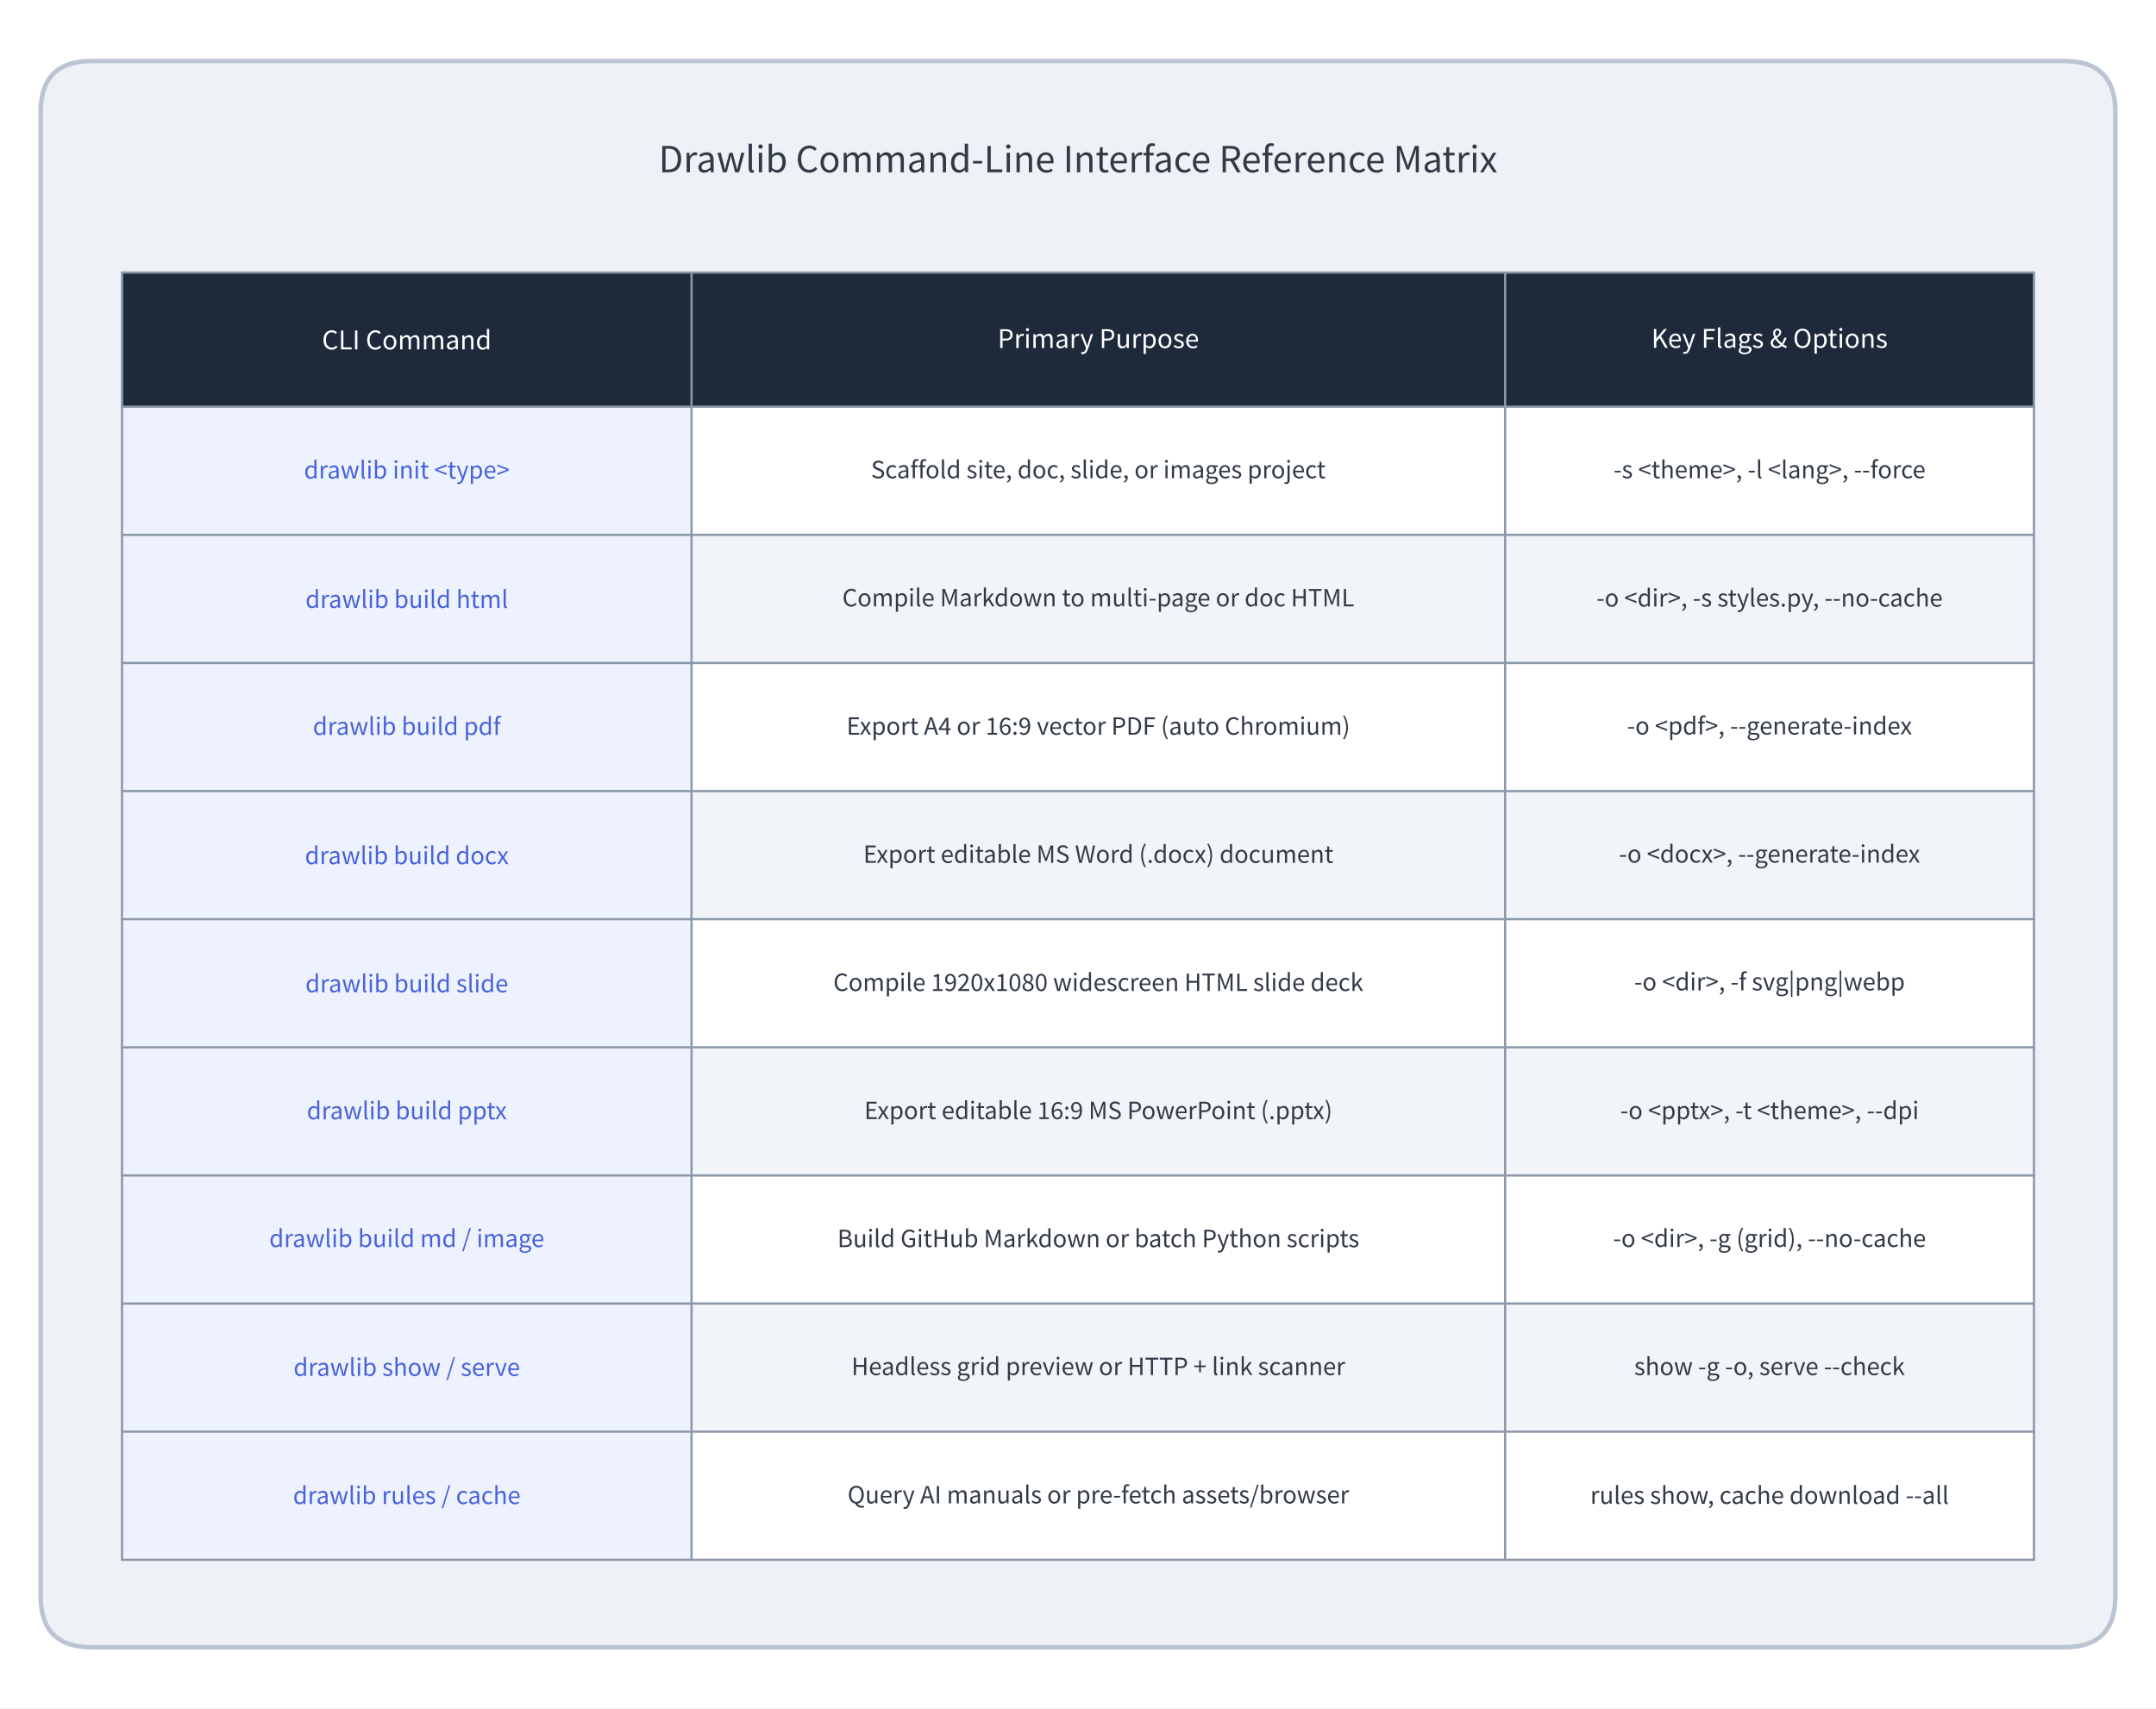
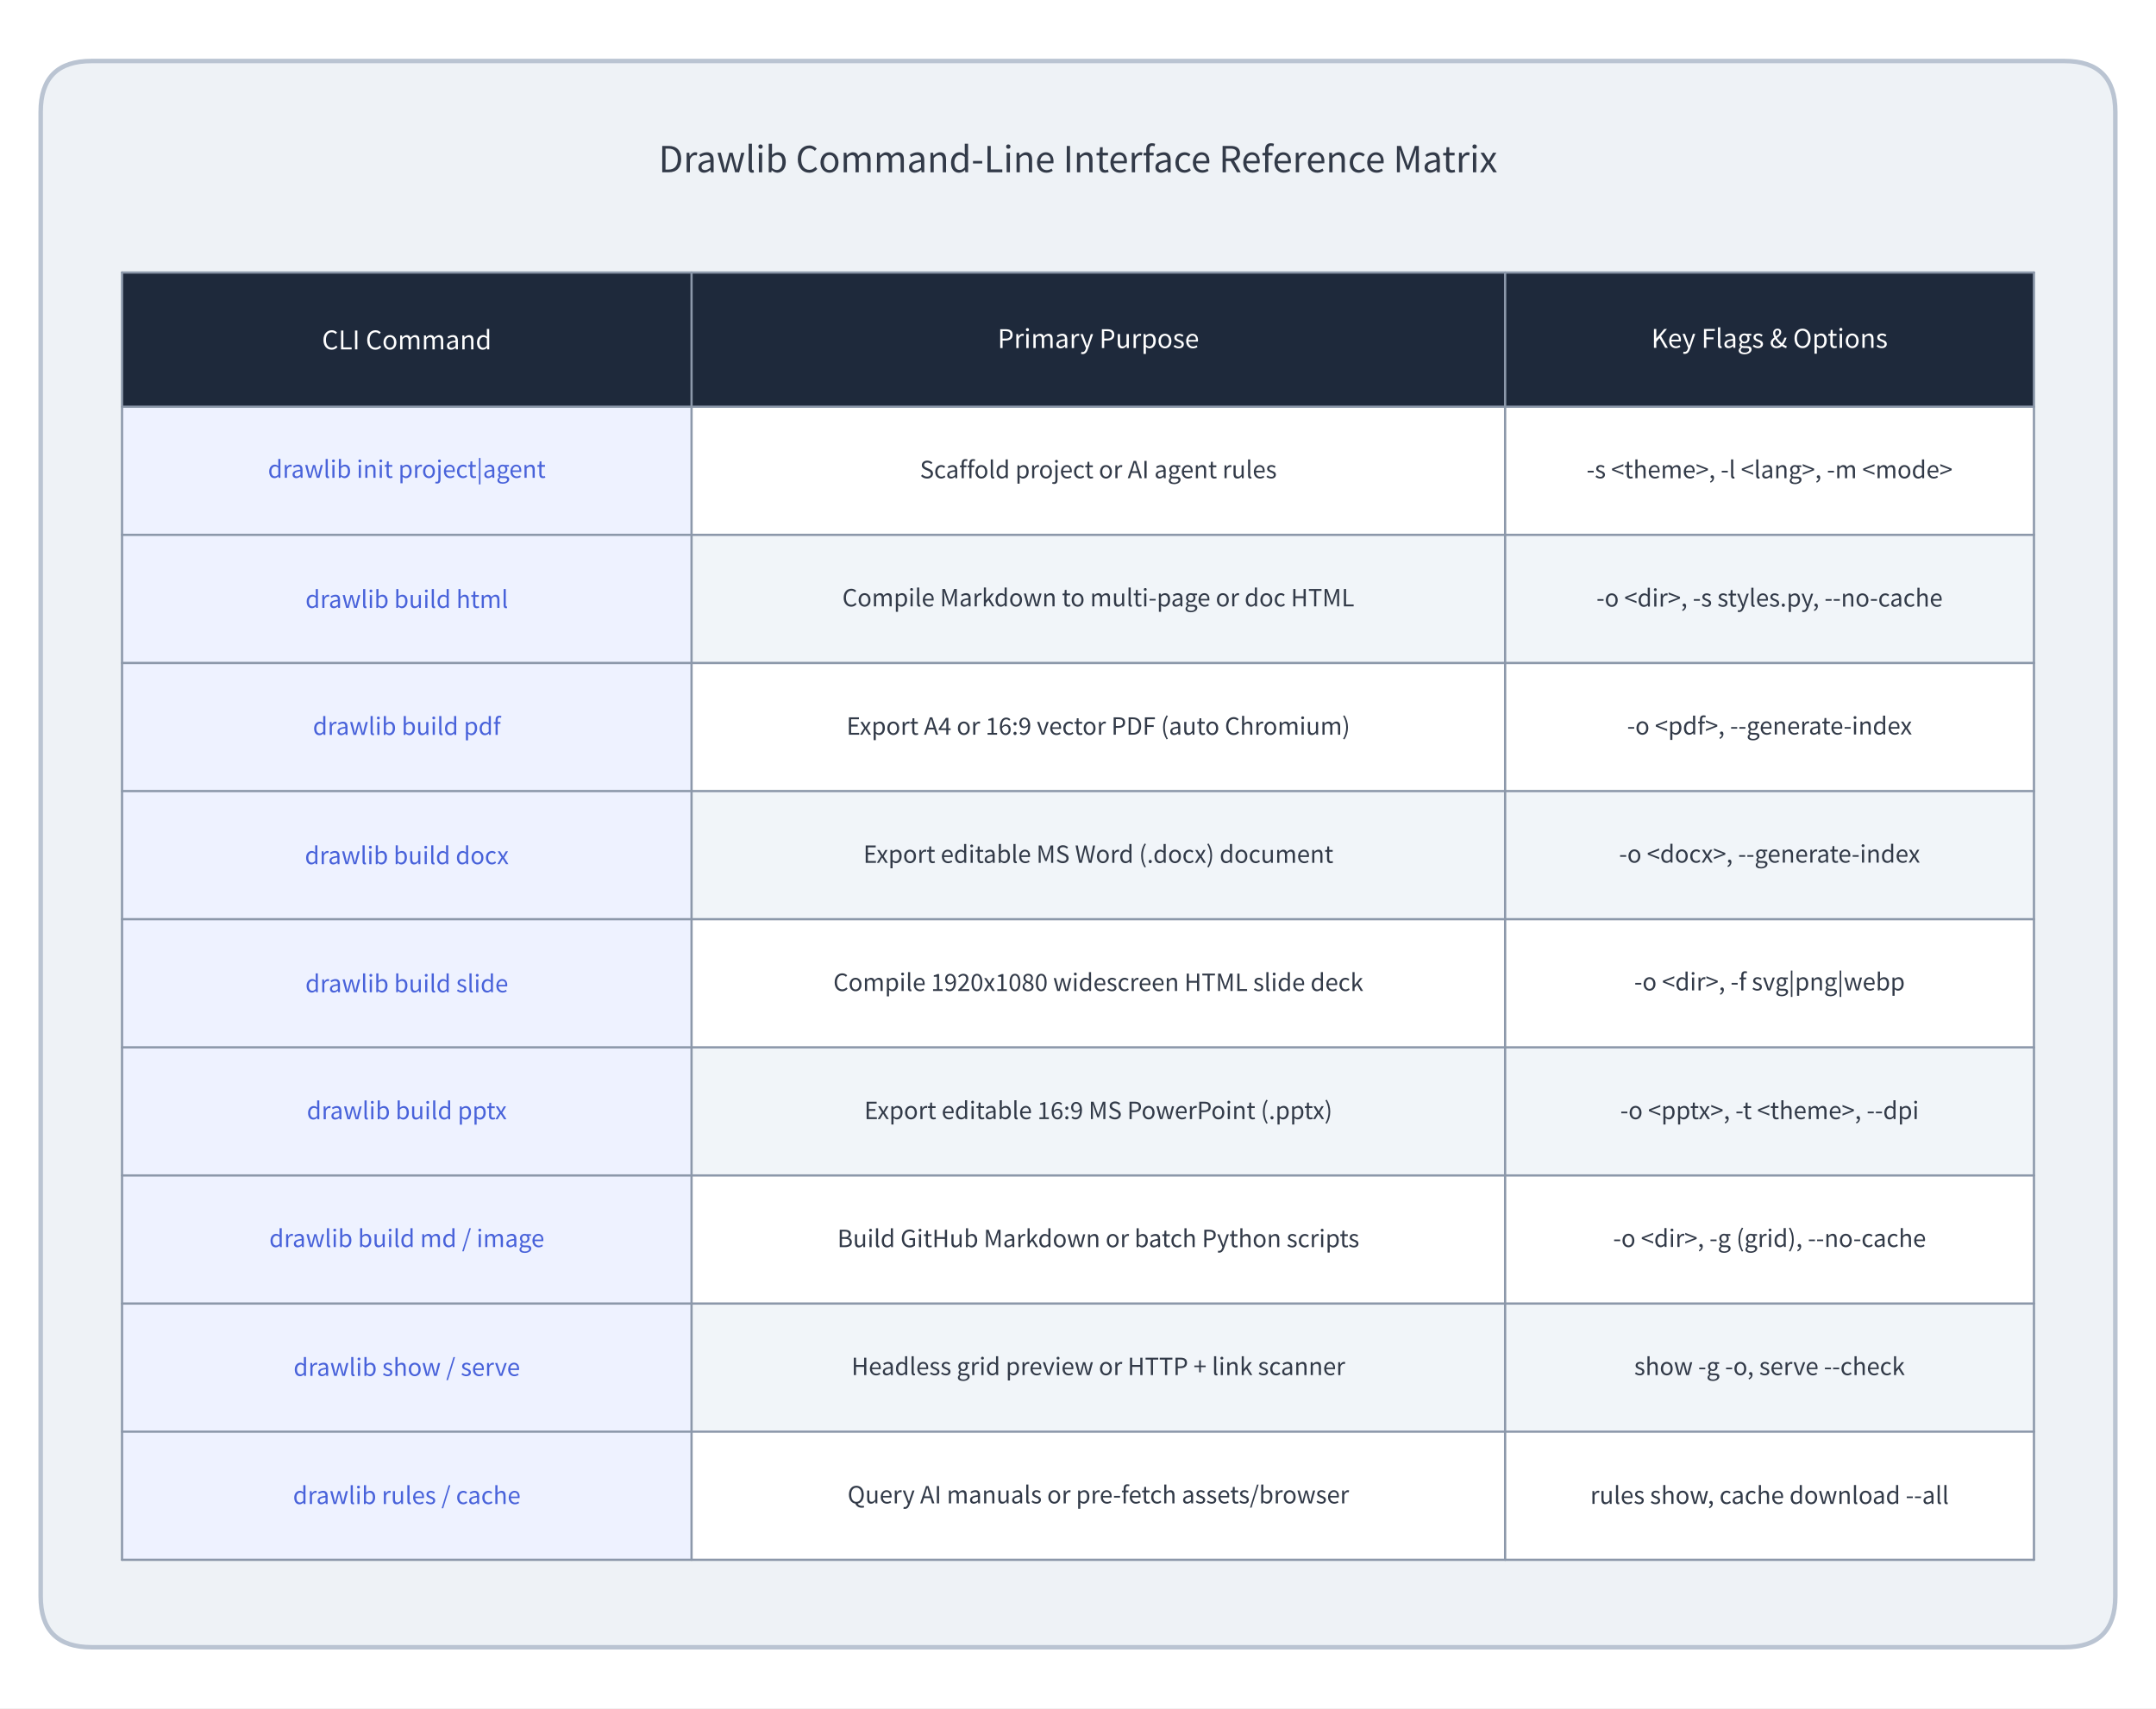
<svg xmlns="http://www.w3.org/2000/svg" width="720pt" height="570.566pt" viewBox="0 0 720 570.566" version="1.1">
  <defs>
    <style type="text/css">*{stroke-linejoin: round; stroke-linecap: butt}</style>
  </defs>
  <g id="figure_1">
    <g id="patch_1">
      <path d="M 0 570.566  L 720 570.566  L 720 0  L 0 0  z " style="fill: #ffffff" />
    </g>
    <g id="axes_1">
      <g id="patch_2">
        <path d="M 360 550.189  L 30.566 550.189  Q 13.585 550.189 13.585 533.208  L 13.585 37.358  Q 13.585 20.377 30.566 20.377  L 689.434 20.377  Q 706.415 20.377 706.415 37.358  L 706.415 533.208  Q 706.415 550.189 689.434 550.189  z " clip-path="url(#pf77f305f56)" style="fill: #eef2f6; stroke: #bac4d2; stroke-width: 1.5; stroke-linejoin: miter" />
      </g>
      <g id="text_1">
        <g clip-path="url(#pf77f305f56)">
          <text style="font-size: 12px; font-family: 'drawlib-cjk-japanese-noto-sans-bold', 'Noto Sans CJK JP'; text-anchor: middle; fill: #323a48" x="360" y="57.541" transform="rotate(-0 360 57.54113)">Drawlib Command-Line Interface Reference Matrix</text>
        </g>
      </g>
      <g id="patch_3">
        <path d="M 40.755 135.849  L 40.755 91.019  L 230.943 91.019  L 230.943 135.849  z " clip-path="url(#pf77f305f56)" style="fill: #1e293b" />
      </g>
      <g id="text_2">
        <g clip-path="url(#pf77f305f56)">
          <text style="font-size: 8.6px; font-family: 'drawlib-cjk-japanese-noto-sans-bold', 'Noto Sans CJK JP'; text-anchor: middle; fill: #ffffff" x="135.849" y="116.702" transform="rotate(-0 135.8491 116.702)">CLI Command</text>
        </g>
      </g>
      <g id="patch_4">
        <path d="M 230.943 135.849  L 230.943 91.019  L 502.642 91.019  L 502.642 135.849  z " clip-path="url(#pf77f305f56)" style="fill: #1e293b" />
      </g>
      <g id="text_3">
        <g clip-path="url(#pf77f305f56)">
          <text style="font-size: 8.6px; font-family: 'drawlib-cjk-japanese-noto-sans-bold', 'Noto Sans CJK JP'; text-anchor: middle; fill: #ffffff" x="366.792" y="116.254" transform="rotate(-0 366.7925 116.2545)">Primary Purpose</text>
        </g>
      </g>
      <g id="patch_5">
        <path d="M 502.642 135.849  L 502.642 91.019  L 679.245 91.019  L 679.245 135.849  z " clip-path="url(#pf77f305f56)" style="fill: #1e293b" />
      </g>
      <g id="text_4">
        <g clip-path="url(#pf77f305f56)">
          <text style="font-size: 8.6px; font-family: 'drawlib-cjk-japanese-noto-sans-bold', 'Noto Sans CJK JP'; text-anchor: middle; fill: #ffffff" x="590.943" y="116.173" transform="rotate(-0 590.9434 116.1732)">Key Flags &amp; Options</text>
        </g>
      </g>
      <g id="patch_6">
        <path d="M 40.755 178.642  L 40.755 135.849  L 230.943 135.849  L 230.943 178.642  z " clip-path="url(#pf77f305f56)" style="fill: #eef2ff" />
      </g>
      <g id="text_5">
        <g clip-path="url(#pf77f305f56)">
-           <text style="font-size: 7.9px; font-family: 'drawlib-cjk-japanese-noto-sans-bold', 'Noto Sans CJK JP'; text-anchor: middle; fill: #4862da" x="135.849" y="159.836" transform="rotate(-0 135.8491 159.8362)">drawlib init &lt;type&gt;</text>
+           <text style="font-size: 7.9px; font-family: 'drawlib-cjk-japanese-noto-sans-bold', 'Noto Sans CJK JP'; text-anchor: middle; fill: #4862da" x="135.849" y="159.599" transform="rotate(-0 135.8491 159.5992)">drawlib init project|agent</text>
        </g>
      </g>
      <g id="patch_7">
        <path d="M 230.943 178.642  L 230.943 135.849  L 502.642 135.849  L 502.642 178.642  z " clip-path="url(#pf77f305f56)" style="fill: #ffffff" />
      </g>
      <g id="text_6">
        <g clip-path="url(#pf77f305f56)">
-           <text style="font-size: 7.9px; font-family: 'drawlib-cjk-japanese-noto-sans-regular', 'Noto Sans CJK JP'; text-anchor: middle; fill: #323a48" x="366.792" y="159.734" transform="rotate(-0 366.7925 159.7338)">Scaffold site, doc, slide, or images project</text>
+           <text style="font-size: 7.9px; font-family: 'drawlib-cjk-japanese-noto-sans-regular', 'Noto Sans CJK JP'; text-anchor: middle; fill: #323a48" x="366.792" y="159.734" transform="rotate(-0 366.7925 159.7338)">Scaffold project or AI agent rules</text>
        </g>
      </g>
      <g id="patch_8">
        <path d="M 502.642 178.642  L 502.642 135.849  L 679.245 135.849  L 679.245 178.642  z " clip-path="url(#pf77f305f56)" style="fill: #ffffff" />
      </g>
      <g id="text_7">
        <g clip-path="url(#pf77f305f56)">
-           <text style="font-size: 7.9px; font-family: 'drawlib-cjk-japanese-noto-sans-regular', 'Noto Sans CJK JP'; text-anchor: middle; fill: #323a48" x="590.943" y="159.734" transform="rotate(-0 590.9434 159.7338)">-s &lt;theme&gt;, -l &lt;lang&gt;, --force</text>
+           <text style="font-size: 7.9px; font-family: 'drawlib-cjk-japanese-noto-sans-regular', 'Noto Sans CJK JP'; text-anchor: middle; fill: #323a48" x="590.943" y="159.734" transform="rotate(-0 590.9434 159.7338)">-s &lt;theme&gt;, -l &lt;lang&gt;, -m &lt;mode&gt;</text>
        </g>
      </g>
      <g id="patch_9">
        <path d="M 40.755 221.434  L 40.755 178.642  L 230.943 178.642  L 230.943 221.434  z " clip-path="url(#pf77f305f56)" style="fill: #eef2ff" />
      </g>
      <g id="text_8">
        <g clip-path="url(#pf77f305f56)">
          <text style="font-size: 7.9px; font-family: 'drawlib-cjk-japanese-noto-sans-bold', 'Noto Sans CJK JP'; text-anchor: middle; fill: #4862da" x="135.849" y="203.04" transform="rotate(-0 135.8491 203.0397)">drawlib build html</text>
        </g>
      </g>
      <g id="patch_10">
        <path d="M 230.943 221.434  L 230.943 178.642  L 502.642 178.642  L 502.642 221.434  z " clip-path="url(#pf77f305f56)" style="fill: #f1f5f9" />
      </g>
      <g id="text_9">
        <g clip-path="url(#pf77f305f56)">
          <text style="font-size: 7.9px; font-family: 'drawlib-cjk-japanese-noto-sans-regular', 'Noto Sans CJK JP'; text-anchor: middle; fill: #323a48" x="366.792" y="202.526" transform="rotate(-0 366.7925 202.5262)">Compile Markdown to multi-page or doc HTML</text>
        </g>
      </g>
      <g id="patch_11">
        <path d="M 502.642 221.434  L 502.642 178.642  L 679.245 178.642  L 679.245 221.434  z " clip-path="url(#pf77f305f56)" style="fill: #f1f5f9" />
      </g>
      <g id="text_10">
        <g clip-path="url(#pf77f305f56)">
          <text style="font-size: 7.9px; font-family: 'drawlib-cjk-japanese-noto-sans-regular', 'Noto Sans CJK JP'; text-anchor: middle; fill: #323a48" x="590.943" y="202.589" transform="rotate(-0 590.9434 202.5892)">-o &lt;dir&gt;, -s styles.py, --no-cache</text>
        </g>
      </g>
      <g id="patch_12">
        <path d="M 40.755 264.226  L 40.755 221.434  L 230.943 221.434  L 230.943 264.226  z " clip-path="url(#pf77f305f56)" style="fill: #eef2ff" />
      </g>
      <g id="text_11">
        <g clip-path="url(#pf77f305f56)">
          <text style="font-size: 7.9px; font-family: 'drawlib-cjk-japanese-noto-sans-bold', 'Noto Sans CJK JP'; text-anchor: middle; fill: #4862da" x="135.849" y="245.457" transform="rotate(-0 135.8491 245.4569)">drawlib build pdf</text>
        </g>
      </g>
      <g id="patch_13">
        <path d="M 230.943 264.226  L 230.943 221.434  L 502.642 221.434  L 502.642 264.226  z " clip-path="url(#pf77f305f56)" style="fill: #ffffff" />
      </g>
      <g id="text_12">
        <g clip-path="url(#pf77f305f56)">
          <text style="font-size: 7.9px; font-family: 'drawlib-cjk-japanese-noto-sans-regular', 'Noto Sans CJK JP'; text-anchor: middle; fill: #323a48" x="366.792" y="245.401" transform="rotate(-0 366.7925 245.4014)">Export A4 or 16:9 vector PDF (auto Chromium)</text>
        </g>
      </g>
      <g id="patch_14">
        <path d="M 502.642 264.226  L 502.642 221.434  L 679.245 221.434  L 679.245 264.226  z " clip-path="url(#pf77f305f56)" style="fill: #ffffff" />
      </g>
      <g id="text_13">
        <g clip-path="url(#pf77f305f56)">
          <text style="font-size: 7.9px; font-family: 'drawlib-cjk-japanese-noto-sans-regular', 'Noto Sans CJK JP'; text-anchor: middle; fill: #323a48" x="590.943" y="245.319" transform="rotate(-0 590.9434 245.3187)">-o &lt;pdf&gt;, --generate-index</text>
        </g>
      </g>
      <g id="patch_15">
        <path d="M 40.755 307.019  L 40.755 264.226  L 230.943 264.226  L 230.943 307.019  z " clip-path="url(#pf77f305f56)" style="fill: #eef2ff" />
      </g>
      <g id="text_14">
        <g clip-path="url(#pf77f305f56)">
          <text style="font-size: 7.9px; font-family: 'drawlib-cjk-japanese-noto-sans-bold', 'Noto Sans CJK JP'; text-anchor: middle; fill: #4862da" x="135.849" y="288.625" transform="rotate(-0 135.8491 288.6246)">drawlib build docx</text>
        </g>
      </g>
      <g id="patch_16">
        <path d="M 230.943 307.019  L 230.943 264.226  L 502.642 264.226  L 502.642 307.019  z " clip-path="url(#pf77f305f56)" style="fill: #f1f5f9" />
      </g>
      <g id="text_15">
        <g clip-path="url(#pf77f305f56)">
          <text style="font-size: 7.9px; font-family: 'drawlib-cjk-japanese-noto-sans-regular', 'Noto Sans CJK JP'; text-anchor: middle; fill: #323a48" x="366.792" y="288.194" transform="rotate(-0 366.7925 288.1938)">Export editable MS Word (.docx) document</text>
        </g>
      </g>
      <g id="patch_17">
        <path d="M 502.642 307.019  L 502.642 264.226  L 679.245 264.226  L 679.245 307.019  z " clip-path="url(#pf77f305f56)" style="fill: #f1f5f9" />
      </g>
      <g id="text_16">
        <g clip-path="url(#pf77f305f56)">
          <text style="font-size: 7.9px; font-family: 'drawlib-cjk-japanese-noto-sans-regular', 'Noto Sans CJK JP'; text-anchor: middle; fill: #323a48" x="590.943" y="288.111" transform="rotate(-0 590.9434 288.1111)">-o &lt;docx&gt;, --generate-index</text>
        </g>
      </g>
      <g id="patch_18">
        <path d="M 40.755 349.811  L 40.755 307.019  L 230.943 307.019  L 230.943 349.811  z " clip-path="url(#pf77f305f56)" style="fill: #eef2ff" />
      </g>
      <g id="text_17">
        <g clip-path="url(#pf77f305f56)">
          <text style="font-size: 7.9px; font-family: 'drawlib-cjk-japanese-noto-sans-bold', 'Noto Sans CJK JP'; text-anchor: middle; fill: #4862da" x="135.849" y="331.417" transform="rotate(-0 135.8491 331.4171)">drawlib build slide</text>
        </g>
      </g>
      <g id="patch_19">
        <path d="M 230.943 349.811  L 230.943 307.019  L 502.642 307.019  L 502.642 349.811  z " clip-path="url(#pf77f305f56)" style="fill: #ffffff" />
      </g>
      <g id="text_18">
        <g clip-path="url(#pf77f305f56)">
          <text style="font-size: 7.9px; font-family: 'drawlib-cjk-japanese-noto-sans-regular', 'Noto Sans CJK JP'; text-anchor: middle; fill: #323a48" x="366.792" y="330.986" transform="rotate(-0 366.7925 330.9863)">Compile 1920x1080 widescreen HTML slide deck</text>
        </g>
      </g>
      <g id="patch_20">
        <path d="M 502.642 349.811  L 502.642 307.019  L 679.245 307.019  L 679.245 349.811  z " clip-path="url(#pf77f305f56)" style="fill: #ffffff" />
      </g>
      <g id="text_19">
        <g clip-path="url(#pf77f305f56)">
          <text style="font-size: 7.9px; font-family: 'drawlib-cjk-japanese-noto-sans-regular', 'Noto Sans CJK JP'; text-anchor: middle; fill: #323a48" x="590.943" y="330.789" transform="rotate(-0 590.9434 330.7888)">-o &lt;dir&gt;, -f svg|png|webp</text>
        </g>
      </g>
      <g id="patch_21">
        <path d="M 40.755 392.604  L 40.755 349.811  L 230.943 349.811  L 230.943 392.604  z " clip-path="url(#pf77f305f56)" style="fill: #eef2ff" />
      </g>
      <g id="text_20">
        <g clip-path="url(#pf77f305f56)">
          <text style="font-size: 7.9px; font-family: 'drawlib-cjk-japanese-noto-sans-bold', 'Noto Sans CJK JP'; text-anchor: middle; fill: #4862da" x="135.849" y="373.834" transform="rotate(-0 135.8491 373.8343)">drawlib build pptx</text>
        </g>
      </g>
      <g id="patch_22">
        <path d="M 230.943 392.604  L 230.943 349.811  L 502.642 349.811  L 502.642 392.604  z " clip-path="url(#pf77f305f56)" style="fill: #f1f5f9" />
      </g>
      <g id="text_21">
        <g clip-path="url(#pf77f305f56)">
          <text style="font-size: 7.9px; font-family: 'drawlib-cjk-japanese-noto-sans-regular', 'Noto Sans CJK JP'; text-anchor: middle; fill: #323a48" x="366.792" y="373.779" transform="rotate(-0 366.7925 373.7788)">Export editable 16:9 MS PowerPoint (.pptx)</text>
        </g>
      </g>
      <g id="patch_23">
        <path d="M 502.642 392.604  L 502.642 349.811  L 679.245 349.811  L 679.245 392.604  z " clip-path="url(#pf77f305f56)" style="fill: #f1f5f9" />
      </g>
      <g id="text_22">
        <g clip-path="url(#pf77f305f56)">
          <text style="font-size: 7.9px; font-family: 'drawlib-cjk-japanese-noto-sans-regular', 'Noto Sans CJK JP'; text-anchor: middle; fill: #323a48" x="590.943" y="373.779" transform="rotate(-0 590.9434 373.7788)">-o &lt;pptx&gt;, -t &lt;theme&gt;, --dpi</text>
        </g>
      </g>
      <g id="patch_24">
        <path d="M 40.755 435.396  L 40.755 392.604  L 230.943 392.604  L 230.943 435.396  z " clip-path="url(#pf77f305f56)" style="fill: #eef2ff" />
      </g>
      <g id="text_23">
        <g clip-path="url(#pf77f305f56)">
          <text style="font-size: 7.9px; font-family: 'drawlib-cjk-japanese-noto-sans-bold', 'Noto Sans CJK JP'; text-anchor: middle; fill: #4862da" x="135.849" y="416.516" transform="rotate(-0 135.8491 416.5163)">drawlib build md / image</text>
        </g>
      </g>
      <g id="patch_25">
        <path d="M 230.943 435.396  L 230.943 392.604  L 502.642 392.604  L 502.642 435.396  z " clip-path="url(#pf77f305f56)" style="fill: #ffffff" />
      </g>
      <g id="text_24">
        <g clip-path="url(#pf77f305f56)">
          <text style="font-size: 7.9px; font-family: 'drawlib-cjk-japanese-noto-sans-regular', 'Noto Sans CJK JP'; text-anchor: middle; fill: #323a48" x="366.792" y="416.551" transform="rotate(-0 366.7925 416.5515)">Build GitHub Markdown or batch Python scripts</text>
        </g>
      </g>
      <g id="patch_26">
        <path d="M 502.642 435.396  L 502.642 392.604  L 679.245 392.604  L 679.245 435.396  z " clip-path="url(#pf77f305f56)" style="fill: #ffffff" />
      </g>
      <g id="text_25">
        <g clip-path="url(#pf77f305f56)">
          <text style="font-size: 7.9px; font-family: 'drawlib-cjk-japanese-noto-sans-regular', 'Noto Sans CJK JP'; text-anchor: middle; fill: #323a48" x="590.943" y="416.488" transform="rotate(-0 590.9434 416.4885)">-o &lt;dir&gt;, -g (grid), --no-cache</text>
        </g>
      </g>
      <g id="patch_27">
        <path d="M 40.755 478.189  L 40.755 435.396  L 230.943 435.396  L 230.943 478.189  z " clip-path="url(#pf77f305f56)" style="fill: #eef2ff" />
      </g>
      <g id="text_26">
        <g clip-path="url(#pf77f305f56)">
          <text style="font-size: 7.9px; font-family: 'drawlib-cjk-japanese-noto-sans-bold', 'Noto Sans CJK JP'; text-anchor: middle; fill: #4862da" x="135.849" y="459.554" transform="rotate(-0 135.8491 459.5537)">drawlib show / serve</text>
        </g>
      </g>
      <g id="patch_28">
        <path d="M 230.943 478.189  L 230.943 435.396  L 502.642 435.396  L 502.642 478.189  z " clip-path="url(#pf77f305f56)" style="fill: #f1f5f9" />
      </g>
      <g id="text_27">
        <g clip-path="url(#pf77f305f56)">
          <text style="font-size: 7.9px; font-family: 'drawlib-cjk-japanese-noto-sans-regular', 'Noto Sans CJK JP'; text-anchor: middle; fill: #323a48" x="366.792" y="459.281" transform="rotate(-0 366.7925 459.281)">Headless grid preview or HTTP + link scanner</text>
        </g>
      </g>
      <g id="patch_29">
        <path d="M 502.642 478.189  L 502.642 435.396  L 679.245 435.396  L 679.245 478.189  z " clip-path="url(#pf77f305f56)" style="fill: #f1f5f9" />
      </g>
      <g id="text_28">
        <g clip-path="url(#pf77f305f56)">
          <text style="font-size: 7.9px; font-family: 'drawlib-cjk-japanese-noto-sans-regular', 'Noto Sans CJK JP'; text-anchor: middle; fill: #323a48" x="590.943" y="459.281" transform="rotate(-0 590.9434 459.281)">show -g -o, serve --check</text>
        </g>
      </g>
      <g id="patch_30">
        <path d="M 40.755 520.981  L 40.755 478.189  L 230.943 478.189  L 230.943 520.981  z " clip-path="url(#pf77f305f56)" style="fill: #eef2ff" />
      </g>
      <g id="text_29">
        <g clip-path="url(#pf77f305f56)">
          <text style="font-size: 7.9px; font-family: 'drawlib-cjk-japanese-noto-sans-bold', 'Noto Sans CJK JP'; text-anchor: middle; fill: #4862da" x="135.849" y="502.346" transform="rotate(-0 135.8491 502.3462)">drawlib rules / cache</text>
        </g>
      </g>
      <g id="patch_31">
        <path d="M 230.943 520.981  L 230.943 478.189  L 502.642 478.189  L 502.642 520.981  z " clip-path="url(#pf77f305f56)" style="fill: #ffffff" />
      </g>
      <g id="text_30">
        <g clip-path="url(#pf77f305f56)">
          <text style="font-size: 7.9px; font-family: 'drawlib-cjk-japanese-noto-sans-regular', 'Noto Sans CJK JP'; text-anchor: middle; fill: #323a48" x="366.792" y="502.136" transform="rotate(-0 366.7925 502.1364)">Query AI manuals or pre-fetch assets/browser</text>
        </g>
      </g>
      <g id="patch_32">
        <path d="M 502.642 520.981  L 502.642 478.189  L 679.245 478.189  L 679.245 520.981  z " clip-path="url(#pf77f305f56)" style="fill: #ffffff" />
      </g>
      <g id="text_31">
        <g clip-path="url(#pf77f305f56)">
          <text style="font-size: 7.9px; font-family: 'drawlib-cjk-japanese-noto-sans-regular', 'Noto Sans CJK JP'; text-anchor: middle; fill: #323a48" x="590.943" y="502.31" transform="rotate(-0 590.9434 502.3104)">rules show, cache download --all</text>
        </g>
      </g>
      <g id="patch_33">
        <path d="M 40.755 91.019  L 40.755 520.981  " clip-path="url(#pf77f305f56)" style="fill: none; stroke: #8c98aa; stroke-width: 0.75; stroke-linecap: round" />
      </g>
      <g id="patch_34">
        <path d="M 230.943 91.019  L 230.943 520.981  " clip-path="url(#pf77f305f56)" style="fill: none; stroke: #8c98aa; stroke-width: 0.75; stroke-linecap: round" />
      </g>
      <g id="patch_35">
        <path d="M 502.642 91.019  L 502.642 520.981  " clip-path="url(#pf77f305f56)" style="fill: none; stroke: #8c98aa; stroke-width: 0.75; stroke-linecap: round" />
      </g>
      <g id="patch_36">
        <path d="M 679.245 91.019  L 679.245 520.981  " clip-path="url(#pf77f305f56)" style="fill: none; stroke: #8c98aa; stroke-width: 0.75; stroke-linecap: round" />
      </g>
      <g id="patch_37">
        <path d="M 40.755 91.019  L 679.245 91.019  " clip-path="url(#pf77f305f56)" style="fill: none; stroke: #8c98aa; stroke-width: 0.75; stroke-linecap: round" />
      </g>
      <g id="patch_38">
        <path d="M 40.755 135.849  L 679.245 135.849  " clip-path="url(#pf77f305f56)" style="fill: none; stroke: #8c98aa; stroke-width: 0.75; stroke-linecap: round" />
      </g>
      <g id="patch_39">
        <path d="M 40.755 178.642  L 679.245 178.642  " clip-path="url(#pf77f305f56)" style="fill: none; stroke: #8c98aa; stroke-width: 0.75; stroke-linecap: round" />
      </g>
      <g id="patch_40">
        <path d="M 40.755 221.434  L 679.245 221.434  " clip-path="url(#pf77f305f56)" style="fill: none; stroke: #8c98aa; stroke-width: 0.75; stroke-linecap: round" />
      </g>
      <g id="patch_41">
        <path d="M 40.755 264.226  L 679.245 264.226  " clip-path="url(#pf77f305f56)" style="fill: none; stroke: #8c98aa; stroke-width: 0.75; stroke-linecap: round" />
      </g>
      <g id="patch_42">
        <path d="M 40.755 307.019  L 679.245 307.019  " clip-path="url(#pf77f305f56)" style="fill: none; stroke: #8c98aa; stroke-width: 0.75; stroke-linecap: round" />
      </g>
      <g id="patch_43">
        <path d="M 40.755 349.811  L 679.245 349.811  " clip-path="url(#pf77f305f56)" style="fill: none; stroke: #8c98aa; stroke-width: 0.75; stroke-linecap: round" />
      </g>
      <g id="patch_44">
        <path d="M 40.755 392.604  L 679.245 392.604  " clip-path="url(#pf77f305f56)" style="fill: none; stroke: #8c98aa; stroke-width: 0.75; stroke-linecap: round" />
      </g>
      <g id="patch_45">
        <path d="M 40.755 435.396  L 679.245 435.396  " clip-path="url(#pf77f305f56)" style="fill: none; stroke: #8c98aa; stroke-width: 0.75; stroke-linecap: round" />
      </g>
      <g id="patch_46">
        <path d="M 40.755 478.189  L 679.245 478.189  " clip-path="url(#pf77f305f56)" style="fill: none; stroke: #8c98aa; stroke-width: 0.75; stroke-linecap: round" />
      </g>
      <g id="patch_47">
        <path d="M 40.755 520.981  L 679.245 520.981  " clip-path="url(#pf77f305f56)" style="fill: none; stroke: #8c98aa; stroke-width: 0.75; stroke-linecap: round" />
      </g>
    </g>
  </g>
  <defs>
    <clipPath id="pf77f305f56">
      <rect x="0" y="0" width="720" height="570.566" />
    </clipPath>
  </defs>
</svg>
